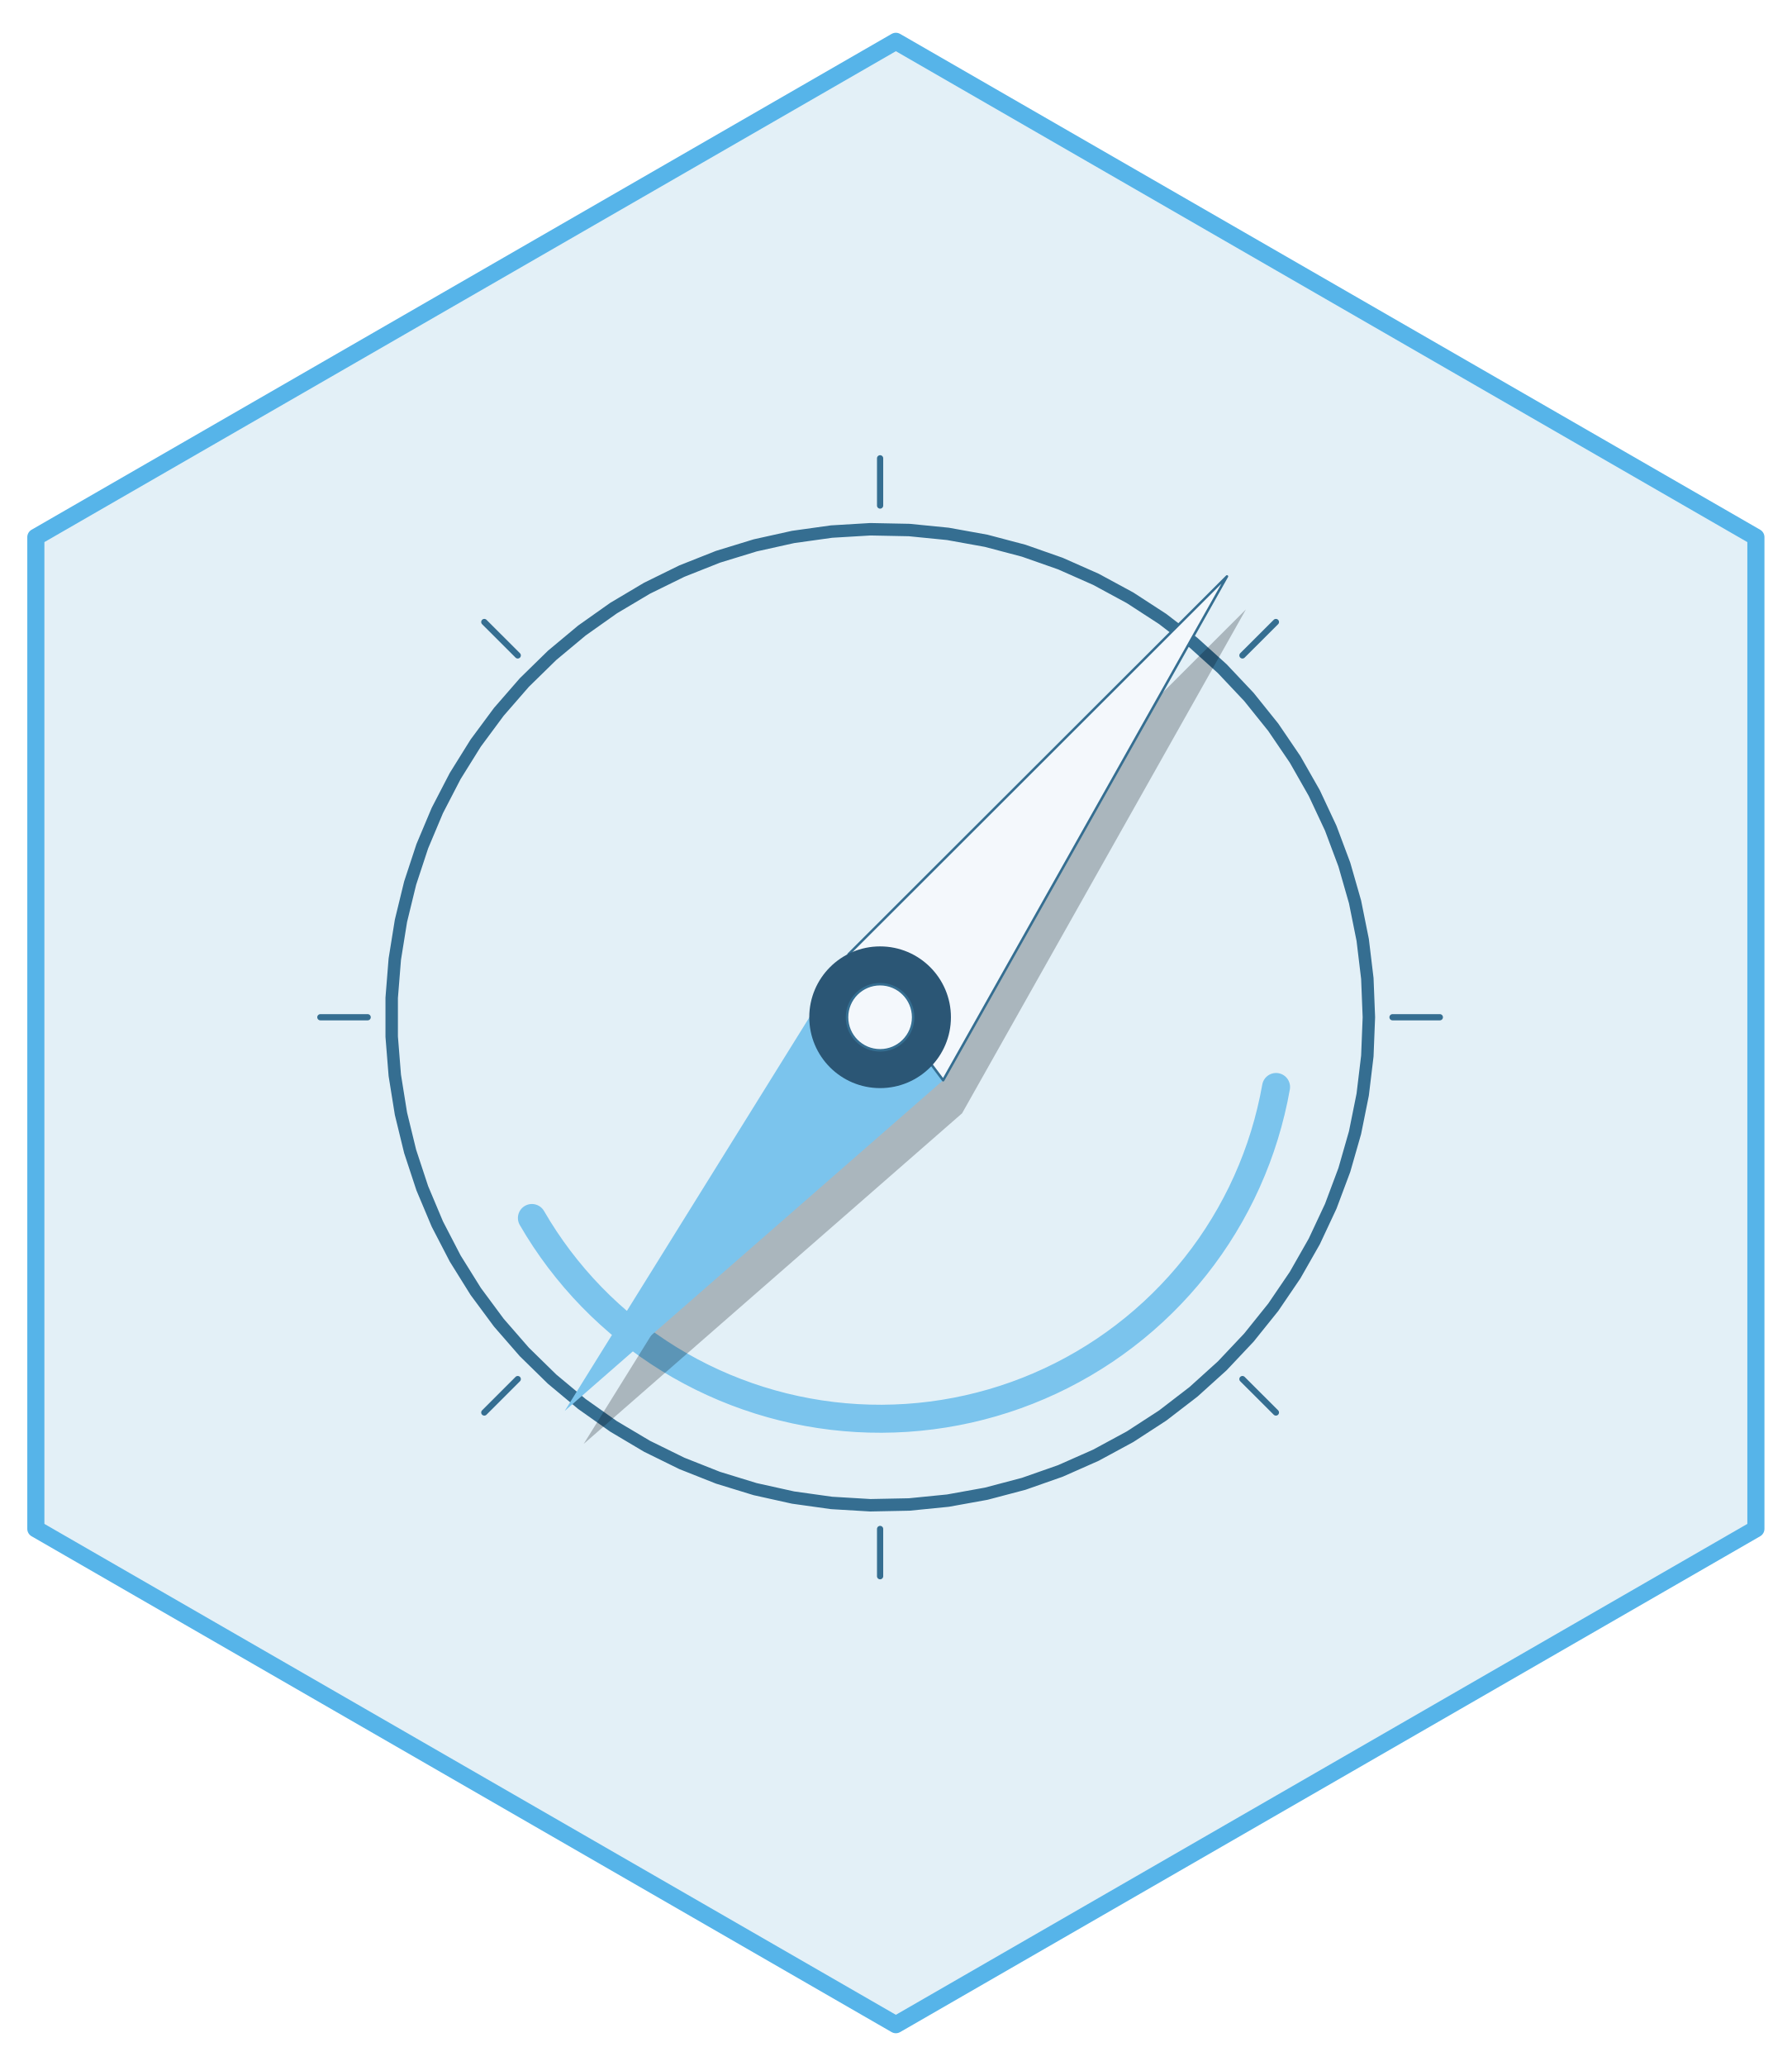
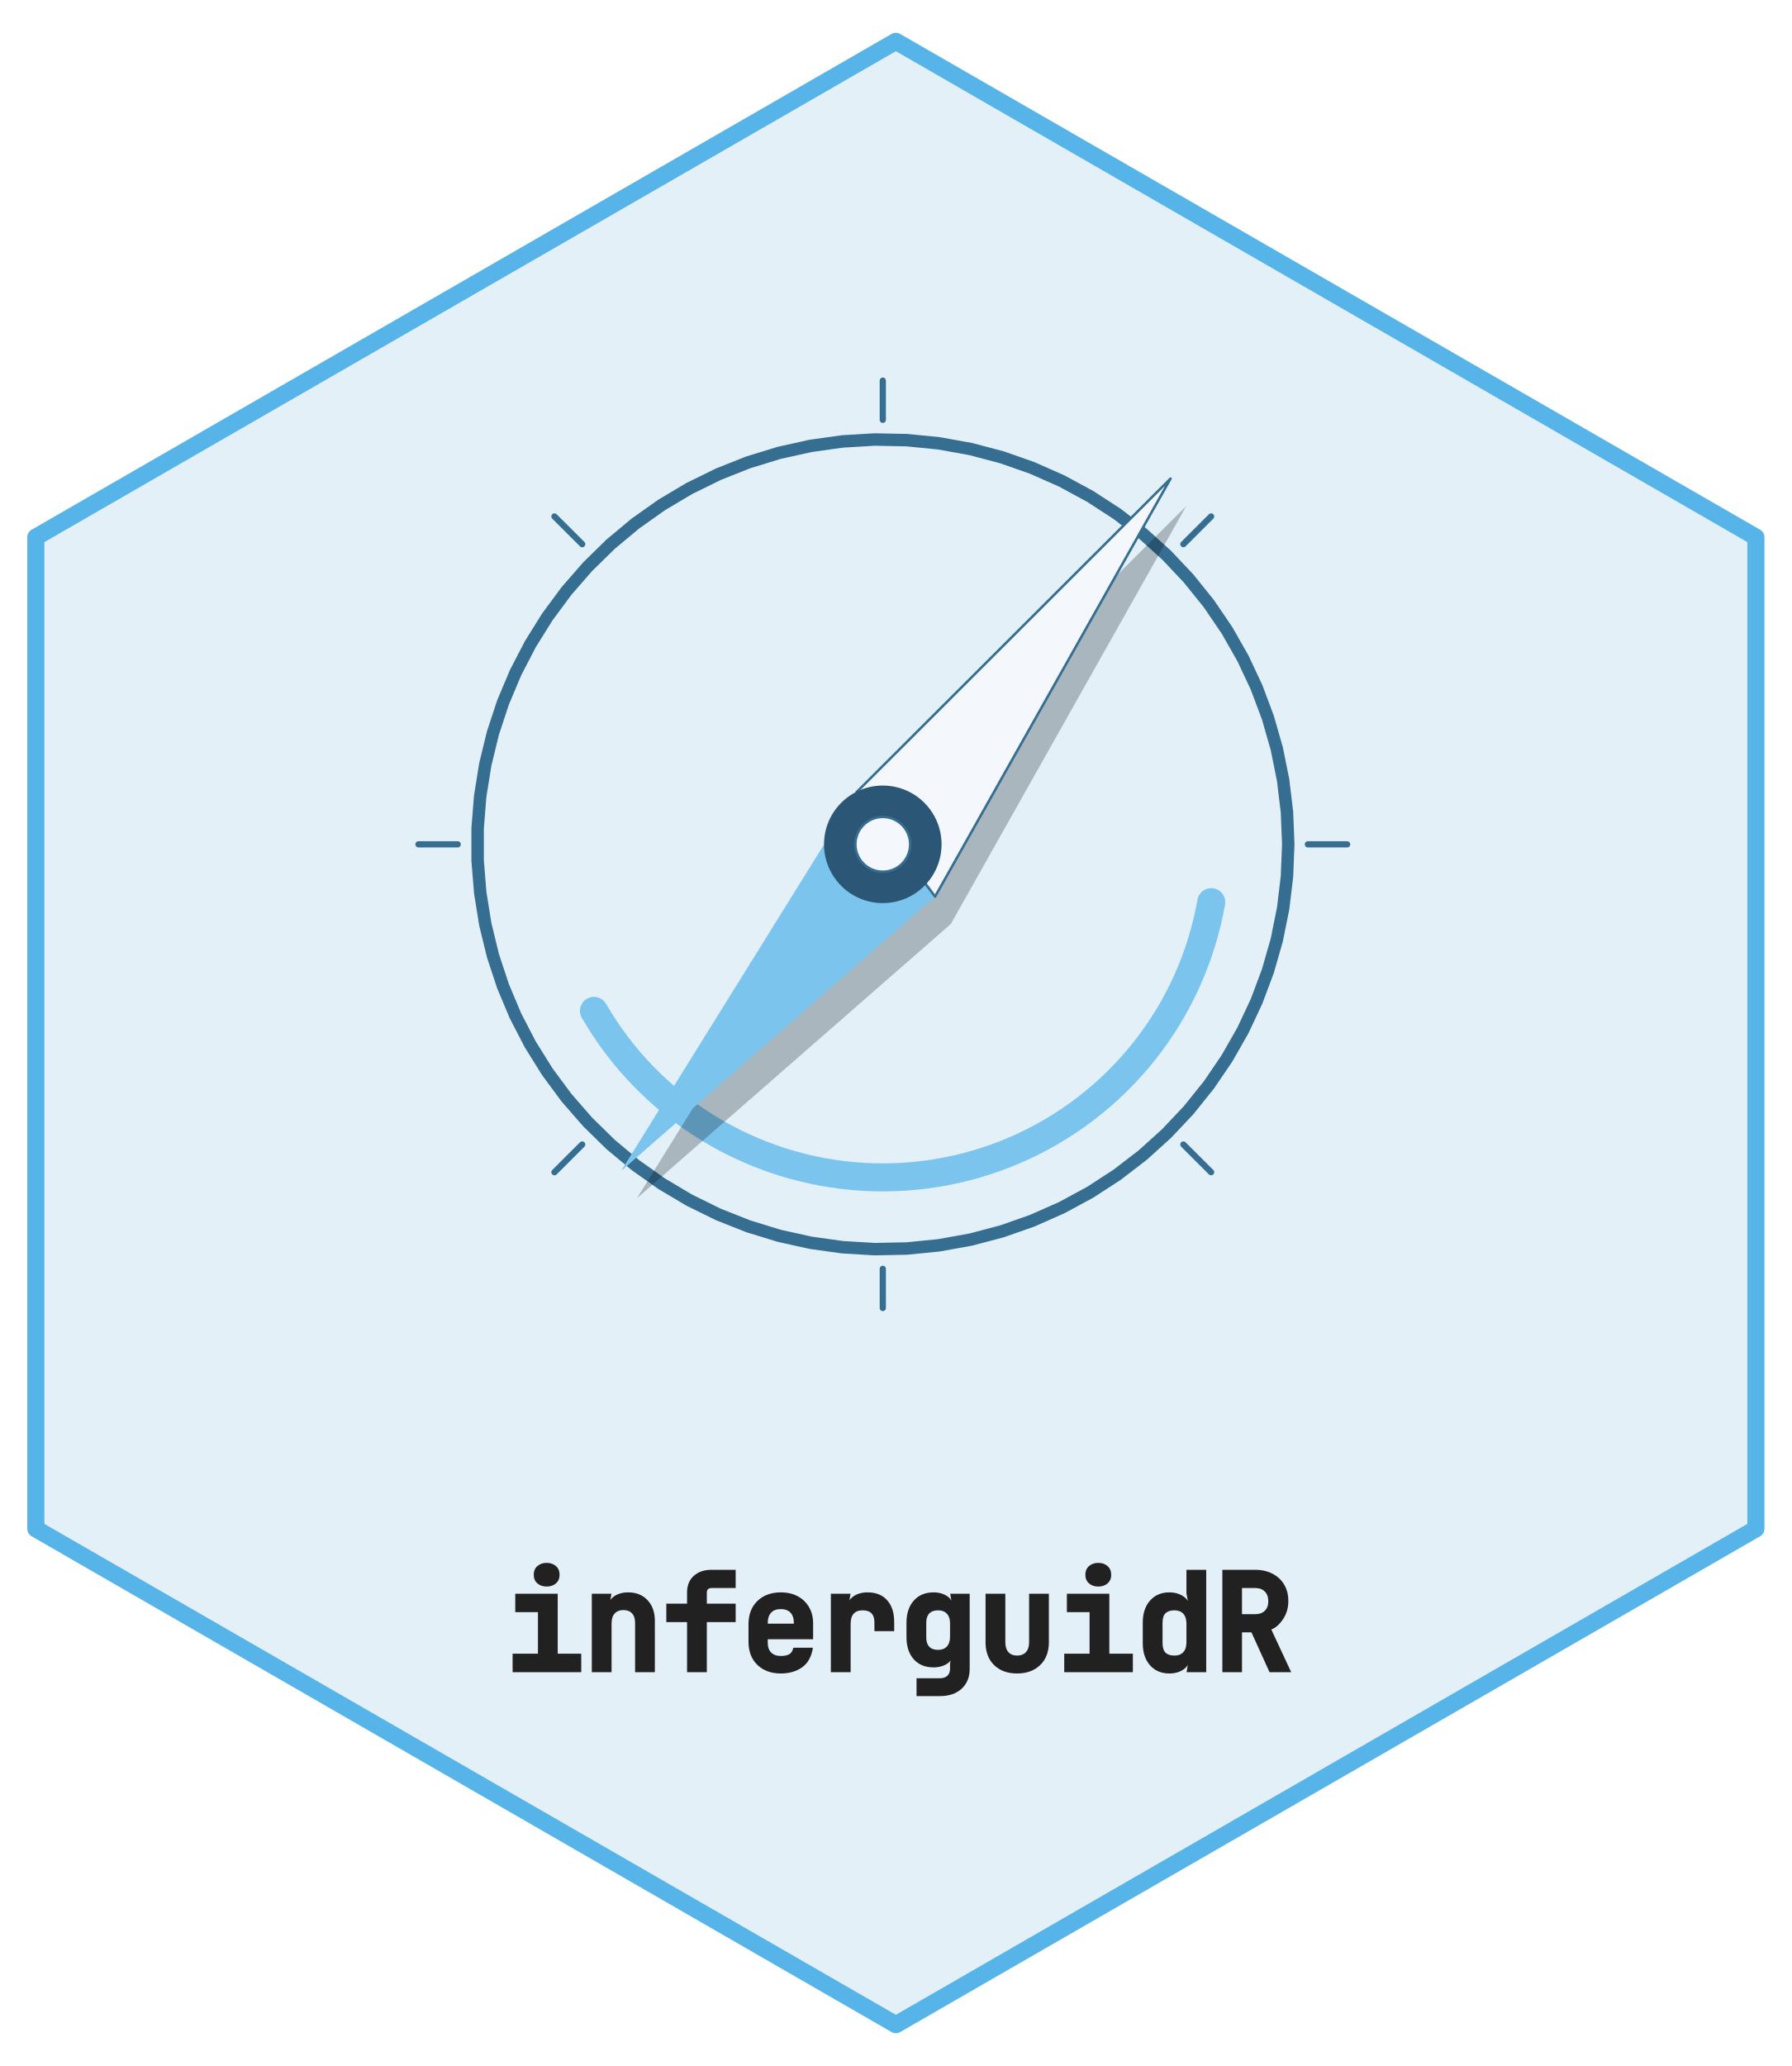
- <svg xmlns="http://www.w3.org/2000/svg" width="432pt" height="498pt" viewBox="0 0 432 498">
+ <svg xmlns="http://www.w3.org/2000/svg" xmlns:xlink="http://www.w3.org/1999/xlink" width="432" height="498" viewBox="0 0 432 498">
+   <defs>
+     <g>
+       <g id="glyph-0-0">
+         <path d="M 2.594 0 L 2.594 -4.453 L 8.703 -4.453 L 8.703 -14.469 L 3.234 -14.469 L 3.234 -18.906 L 13.469 -18.906 L 13.469 -4.453 L 19.141 -4.453 L 19.141 0 Z M 10.812 -20.641 C 9.895 -20.641 9.145 -20.895 8.562 -21.406 C 7.977 -21.926 7.688 -22.613 7.688 -23.469 C 7.688 -24.352 7.977 -25.051 8.562 -25.562 C 9.145 -26.082 9.895 -26.344 10.812 -26.344 C 11.719 -26.344 12.461 -26.082 13.047 -25.562 C 13.629 -25.051 13.922 -24.352 13.922 -23.469 C 13.922 -22.613 13.629 -21.926 13.047 -21.406 C 12.461 -20.895 11.719 -20.641 10.812 -20.641 Z M 10.812 -20.641 " />
+       </g>
+       <g id="glyph-0-1">
+         <path d="M 2.688 0 L 2.688 -18.906 L 7.422 -18.906 L 6.766 -14.891 C 6.535 -16.285 6.891 -17.359 7.828 -18.109 C 8.773 -18.859 9.988 -19.234 11.469 -19.234 C 13.406 -19.234 14.957 -18.609 16.125 -17.359 C 17.301 -16.109 17.891 -14.445 17.891 -12.375 L 17.891 0 L 13.125 0 L 13.125 -11.859 C 13.125 -12.898 12.875 -13.676 12.375 -14.188 C 11.883 -14.707 11.195 -14.969 10.312 -14.969 C 9.414 -14.969 8.711 -14.691 8.203 -14.141 C 7.703 -13.598 7.453 -12.805 7.453 -11.766 L 7.453 0 Z M 2.688 0 " />
+       </g>
+       <g id="glyph-0-2">
+         <path d="M 6.656 0 L 6.656 -12.062 L 1.656 -12.062 L 1.656 -16.516 L 6.656 -16.516 L 6.656 -19.25 C 6.656 -20.914 7.191 -22.234 8.266 -23.203 C 9.336 -24.18 10.77 -24.672 12.562 -24.672 L 18.375 -24.672 L 18.375 -20.281 L 12.625 -20.281 C 11.82 -20.281 11.422 -19.926 11.422 -19.219 L 11.422 -16.516 L 18.375 -16.516 L 18.375 -12.062 L 11.422 -12.062 L 11.422 0 Z M 6.656 0 " />
+       </g>
+       <g id="glyph-0-3">
+         <path d="M 10.25 0.312 C 7.926 0.312 6.047 -0.375 4.609 -1.75 C 3.18 -3.133 2.469 -5.008 2.469 -7.375 L 2.469 -11.531 C 2.469 -13.895 3.18 -15.77 4.609 -17.156 C 6.047 -18.539 7.926 -19.234 10.25 -19.234 C 11.82 -19.234 13.188 -18.922 14.344 -18.297 C 15.508 -17.672 16.414 -16.797 17.062 -15.672 C 17.719 -14.547 18.047 -13.242 18.047 -11.766 L 18.047 -7.938 L 7.109 -7.938 L 7.109 -7.156 C 7.109 -6.094 7.383 -5.285 7.938 -4.734 C 8.488 -4.18 9.258 -3.906 10.25 -3.906 C 11.102 -3.906 11.781 -4.039 12.281 -4.312 C 12.781 -4.594 13.113 -5.117 13.281 -5.891 L 18 -5.891 C 17.656 -3.711 16.781 -2.133 15.375 -1.156 C 13.977 -0.176 12.27 0.312 10.25 0.312 Z M 7.109 -11.766 L 7.109 -11.688 L 13.406 -11.688 L 13.406 -11.797 C 13.406 -12.922 13.133 -13.77 12.594 -14.344 C 12.062 -14.914 11.281 -15.203 10.25 -15.203 C 9.227 -15.203 8.445 -14.91 7.906 -14.328 C 7.375 -13.754 7.109 -12.898 7.109 -11.766 Z M 7.109 -11.766 " />
+       </g>
+       <g id="glyph-0-4">
+         <path d="M 3.328 0 L 3.328 -18.906 L 8.062 -18.906 L 7.406 -14.797 C 7.176 -16.203 7.535 -17.289 8.484 -18.062 C 9.441 -18.844 10.68 -19.234 12.203 -19.234 C 14.211 -19.234 15.781 -18.598 16.906 -17.328 C 18.031 -16.066 18.594 -14.328 18.594 -12.109 L 18.594 -9.891 L 13.828 -9.891 L 13.828 -12.016 C 13.828 -13.941 12.883 -14.906 11 -14.906 C 10.039 -14.906 9.316 -14.633 8.828 -14.094 C 8.336 -13.562 8.094 -12.738 8.094 -11.625 L 8.094 0 Z M 3.328 0 " />
+       </g>
+       <g id="glyph-0-5">
+         <path d="M 4.984 5.766 L 4.984 1.469 L 10.609 1.469 C 11.391 1.469 11.992 1.266 12.422 0.859 C 12.848 0.453 13.062 -0.113 13.062 -0.844 L 13.062 -2.156 L 13.781 -5.109 C 13.883 -3.785 13.461 -2.797 12.516 -2.141 C 11.566 -1.484 10.422 -1.156 9.078 -1.156 C 7.066 -1.156 5.477 -1.805 4.312 -3.109 C 3.145 -4.422 2.562 -6.188 2.562 -8.406 L 2.562 -11.953 C 2.562 -14.148 3.145 -15.91 4.312 -17.234 C 5.477 -18.566 7.066 -19.234 9.078 -19.234 C 10.422 -19.234 11.562 -18.898 12.5 -18.234 C 13.438 -17.566 13.852 -16.582 13.75 -15.281 L 13.094 -18.906 L 17.797 -18.906 L 17.797 -0.781 C 17.797 1.227 17.145 2.82 15.844 4 C 14.539 5.176 12.805 5.766 10.641 5.766 Z M 10.188 -5.375 C 11.094 -5.375 11.797 -5.645 12.297 -6.188 C 12.805 -6.727 13.062 -7.52 13.062 -8.562 L 13.062 -11.766 C 13.062 -12.773 12.805 -13.551 12.297 -14.094 C 11.797 -14.633 11.094 -14.906 10.188 -14.906 C 9.25 -14.906 8.535 -14.648 8.047 -14.141 C 7.566 -13.629 7.328 -12.91 7.328 -11.984 L 7.328 -8.344 C 7.328 -7.383 7.566 -6.648 8.047 -6.141 C 8.535 -5.629 9.25 -5.375 10.188 -5.375 Z M 10.188 -5.375 " />
+       </g>
+       <g id="glyph-0-6">
+         <path d="M 10.219 0.312 C 7.914 0.312 6.07 -0.359 4.688 -1.703 C 3.312 -3.055 2.625 -4.883 2.625 -7.188 L 2.625 -18.906 L 7.391 -18.906 L 7.391 -7.219 C 7.391 -6.188 7.641 -5.391 8.141 -4.828 C 8.641 -4.273 9.332 -4 10.219 -4 C 11.133 -4 11.848 -4.273 12.359 -4.828 C 12.867 -5.391 13.125 -6.188 13.125 -7.219 L 13.125 -18.906 L 17.891 -18.906 L 17.891 -7.188 C 17.891 -4.883 17.188 -3.055 15.781 -1.703 C 14.383 -0.359 12.531 0.312 10.219 0.312 Z M 10.219 0.312 " />
+       </g>
+       <g id="glyph-0-7">
+         <path d="M 8.938 0.312 C 6.988 0.312 5.43 -0.348 4.266 -1.672 C 3.109 -3.004 2.531 -4.766 2.531 -6.953 L 2.531 -11.922 C 2.531 -14.141 3.109 -15.91 4.266 -17.234 C 5.43 -18.566 6.988 -19.234 8.938 -19.234 C 10.344 -19.234 11.539 -18.863 12.531 -18.125 C 13.52 -17.395 13.945 -16.328 13.812 -14.922 L 13.062 -19 L 13.062 -24.672 L 17.828 -24.672 L 17.828 0 L 13.094 0 L 13.75 -3.984 C 13.906 -2.578 13.5 -1.508 12.531 -0.781 C 11.562 -0.051 10.363 0.312 8.938 0.312 Z M 10.156 -4 C 11.082 -4 11.797 -4.27 12.297 -4.812 C 12.805 -5.352 13.062 -6.156 13.062 -7.219 L 13.062 -11.734 C 13.062 -12.766 12.805 -13.551 12.297 -14.094 C 11.797 -14.633 11.082 -14.906 10.156 -14.906 C 9.227 -14.906 8.52 -14.676 8.031 -14.219 C 7.539 -13.758 7.297 -12.984 7.297 -11.891 L 7.297 -7.062 C 7.297 -5.945 7.539 -5.156 8.031 -4.688 C 8.52 -4.227 9.227 -4 10.156 -4 Z M 10.156 -4 " />
+       </g>
+       <g id="glyph-0-8">
+         <path d="M 2.719 0 L 2.719 -24.672 L 10.672 -24.672 C 12.223 -24.672 13.598 -24.359 14.797 -23.734 C 16.004 -23.117 16.941 -22.25 17.609 -21.125 C 18.285 -20 18.625 -18.68 18.625 -17.172 C 18.625 -15.473 18.188 -13.988 17.312 -12.719 C 16.445 -11.457 15.516 -10.648 14.516 -10.297 L 19.312 0 L 14.094 0 L 9.734 -9.594 L 7.453 -9.594 L 7.453 0 Z M 7.453 -13.984 L 10.672 -13.984 C 11.648 -13.984 12.414 -14.258 12.969 -14.812 C 13.52 -15.363 13.797 -16.129 13.797 -17.109 C 13.797 -18.098 13.516 -18.875 12.953 -19.438 C 12.391 -20 11.629 -20.281 10.672 -20.281 L 7.453 -20.281 Z M 7.453 -13.984 " />
+       </g>
+     </g>
+   </defs>
  <path fill-rule="nonzero" fill="rgb(89.02%, 94.118%, 96.863%)" fill-opacity="1" stroke-width="4.125" stroke-linecap="round" stroke-linejoin="round" stroke="rgb(33.725%, 70.588%, 91.373%)" stroke-opacity="1" stroke-miterlimit="10" d="M 216 9.961 L 423.359 129.48 L 423.359 368.52 L 216 488.039 L 8.641 368.52 L 8.641 129.48 Z M 216 9.961 " />
-   <path fill="none" stroke-width="3" stroke-linecap="round" stroke-linejoin="round" stroke="rgb(20.784%, 43.137%, 56.863%)" stroke-opacity="1" stroke-miterlimit="10" d="M 330.047 245.203 L 329.676 235.855 L 328.559 226.57 L 326.711 217.398 L 324.133 208.402 L 320.852 199.641 L 316.883 191.168 L 312.25 183.035 L 306.988 175.297 L 301.125 167.996 L 294.699 161.188 L 287.75 154.91 L 280.328 149.203 L 272.473 144.102 L 264.234 139.641 L 255.668 135.848 L 246.828 132.746 L 237.77 130.355 L 228.547 128.688 L 219.223 127.762 L 209.855 127.574 L 200.5 128.133 L 191.223 129.43 L 182.074 131.461 L 173.117 134.207 L 164.406 137.66 L 156 141.789 L 147.949 146.574 L 140.301 151.984 L 133.109 157.98 L 126.418 164.527 L 120.27 171.59 L 114.699 179.113 L 109.75 187.055 L 105.445 195.363 L 101.816 203.988 L 98.887 212.875 L 96.672 221.965 L 95.188 231.203 L 94.441 240.527 L 94.441 249.883 L 95.188 259.207 L 96.672 268.445 L 98.887 277.535 L 101.816 286.422 L 105.445 295.047 L 109.75 303.355 L 114.699 311.297 L 120.27 318.82 L 126.418 325.879 L 133.109 332.43 L 140.301 338.426 L 147.949 343.836 L 156 348.617 L 164.406 352.75 L 173.117 356.199 L 182.074 358.949 L 191.223 360.98 L 200.5 362.277 L 209.855 362.836 L 219.223 362.648 L 228.547 361.719 L 237.77 360.055 L 246.828 357.664 L 255.668 354.562 L 264.234 350.77 L 272.473 346.309 L 280.328 341.207 L 287.75 335.5 L 294.699 329.223 L 301.125 322.41 L 306.988 315.113 L 312.25 307.375 L 316.883 299.242 L 320.852 290.77 L 324.133 282.008 L 326.711 273.012 L 328.559 263.84 L 329.676 254.551 L 330.047 245.203 " />
-   <path fill="none" stroke-width="6.75" stroke-linecap="round" stroke-linejoin="round" stroke="rgb(48.235%, 76.863%, 92.941%)" stroke-opacity="1" stroke-miterlimit="10" d="M 128.246 293.594 L 129.785 296.164 L 131.402 298.684 L 133.098 301.152 L 134.867 303.566 L 136.715 305.926 L 138.629 308.227 L 140.617 310.469 L 142.672 312.648 L 144.797 314.762 L 146.984 316.809 L 149.23 318.789 L 151.543 320.699 L 153.91 322.535 L 156.332 324.297 L 158.809 325.984 L 161.336 327.594 L 163.914 329.125 L 166.535 330.574 L 169.203 331.945 L 171.91 333.23 L 174.656 334.434 L 177.438 335.547 L 180.254 336.578 L 183.098 337.52 L 185.973 338.375 L 188.871 339.141 L 191.793 339.816 L 194.734 340.398 L 197.691 340.895 L 200.66 341.297 L 203.645 341.605 L 206.633 341.824 L 209.629 341.949 L 212.625 341.984 L 215.625 341.922 L 218.617 341.773 L 221.605 341.527 L 224.586 341.191 L 227.555 340.762 L 230.508 340.242 L 233.441 339.633 L 236.355 338.93 L 239.25 338.141 L 242.113 337.262 L 244.953 336.293 L 247.758 335.238 L 250.527 334.098 L 253.266 332.871 L 255.961 331.562 L 258.613 330.168 L 261.223 328.695 L 263.785 327.141 L 266.301 325.512 L 268.762 323.801 L 271.168 322.016 L 273.52 320.16 L 275.812 318.23 L 278.047 316.23 L 280.215 314.164 L 282.316 312.031 L 284.355 309.836 L 286.32 307.578 L 288.219 305.258 L 290.043 302.883 L 291.793 300.453 L 293.465 297.969 L 295.059 295.434 L 296.578 292.852 L 298.012 290.223 L 299.367 287.555 L 300.637 284.84 L 301.82 282.094 L 302.922 279.309 L 303.934 276.492 L 304.859 273.645 L 305.695 270.77 L 306.441 267.871 L 307.102 264.949 L 307.668 262.012 " />
-   <path fill="none" stroke-width="1.5" stroke-linecap="round" stroke-linejoin="round" stroke="rgb(20.784%, 43.137%, 56.863%)" stroke-opacity="1" stroke-miterlimit="10" d="M 335.75 245.203 L 347.156 245.203 " />
-   <path fill="none" stroke-width="1.5" stroke-linecap="round" stroke-linejoin="round" stroke="rgb(20.784%, 43.137%, 56.863%)" stroke-opacity="1" stroke-miterlimit="10" d="M 299.562 157.984 L 307.629 149.934 " />
-   <path fill="none" stroke-width="1.5" stroke-linecap="round" stroke-linejoin="round" stroke="rgb(20.784%, 43.137%, 56.863%)" stroke-opacity="1" stroke-miterlimit="10" d="M 212.199 121.859 L 212.199 110.473 " />
-   <path fill="none" stroke-width="1.5" stroke-linecap="round" stroke-linejoin="round" stroke="rgb(20.784%, 43.137%, 56.863%)" stroke-opacity="1" stroke-miterlimit="10" d="M 124.832 157.984 L 116.77 149.934 " />
-   <path fill="none" stroke-width="1.5" stroke-linecap="round" stroke-linejoin="round" stroke="rgb(20.784%, 43.137%, 56.863%)" stroke-opacity="1" stroke-miterlimit="10" d="M 88.645 245.203 L 77.242 245.203 " />
-   <path fill="none" stroke-width="1.5" stroke-linecap="round" stroke-linejoin="round" stroke="rgb(20.784%, 43.137%, 56.863%)" stroke-opacity="1" stroke-miterlimit="10" d="M 124.832 332.422 L 116.77 340.477 " />
-   <path fill="none" stroke-width="1.5" stroke-linecap="round" stroke-linejoin="round" stroke="rgb(20.784%, 43.137%, 56.863%)" stroke-opacity="1" stroke-miterlimit="10" d="M 212.199 368.551 L 212.199 379.938 " />
-   <path fill="none" stroke-width="1.5" stroke-linecap="round" stroke-linejoin="round" stroke="rgb(20.784%, 43.137%, 56.863%)" stroke-opacity="1" stroke-miterlimit="10" d="M 299.562 332.422 L 307.629 340.477 " />
-   <path fill-rule="nonzero" fill="rgb(1.176%, 3.922%, 7.059%)" fill-opacity="0.251" d="M 140.727 348.055 L 231.965 268.355 L 300.395 146.906 L 209.156 237.992 Z M 140.727 348.055 " />
-   <path fill-rule="nonzero" fill="rgb(48.235%, 76.863%, 92.941%)" fill-opacity="1" d="M 136.168 340.086 L 227.406 260.387 L 295.832 138.938 L 204.594 230.023 Z M 136.168 340.086 " />
-   <path fill-rule="nonzero" fill="rgb(95.686%, 97.255%, 98.824%)" fill-opacity="1" stroke-width="0.6" stroke-linecap="round" stroke-linejoin="round" stroke="rgb(20.784%, 43.137%, 56.863%)" stroke-opacity="1" stroke-miterlimit="10" d="M 204.594 230.023 L 227.406 260.387 L 295.832 138.938 Z M 204.594 230.023 " />
-   <path fill-rule="nonzero" fill="rgb(16.863%, 33.725%, 45.882%)" fill-opacity="1" d="M 229.277 245.203 C 229.277 254.637 221.629 262.285 212.199 262.285 C 202.766 262.285 195.121 254.637 195.121 245.203 C 195.121 235.773 202.766 228.125 212.199 228.125 C 221.629 228.125 229.277 235.773 229.277 245.203 " />
-   <path fill-rule="nonzero" fill="rgb(95.686%, 97.255%, 98.824%)" fill-opacity="1" stroke-width="0.6" stroke-linecap="round" stroke-linejoin="round" stroke="rgb(20.784%, 43.137%, 56.863%)" stroke-opacity="1" stroke-miterlimit="10" d="M 220.168 245.203 C 220.168 249.605 216.602 253.176 212.199 253.176 C 207.797 253.176 204.227 249.605 204.227 245.203 C 204.227 240.805 207.797 237.234 212.199 237.234 C 216.602 237.234 220.168 240.805 220.168 245.203 " />
+   <path fill="none" stroke-width="3" stroke-linecap="round" stroke-linejoin="round" stroke="rgb(20.784%, 43.137%, 56.863%)" stroke-opacity="1" stroke-miterlimit="10" d="M 310.609 203.523 L 310.301 195.766 L 309.375 188.062 L 307.84 180.453 L 305.703 172.992 L 302.98 165.723 L 299.688 158.695 L 295.844 151.949 L 291.477 145.527 L 286.613 139.477 L 281.285 133.828 L 275.52 128.617 L 269.363 123.883 L 262.844 119.652 L 256.012 115.953 L 248.906 112.805 L 241.574 110.23 L 234.059 108.246 L 226.41 106.867 L 218.676 106.098 L 210.902 105.941 L 203.145 106.406 L 195.445 107.48 L 187.855 109.164 L 180.426 111.445 L 173.203 114.309 L 166.227 117.734 L 159.547 121.703 L 153.203 126.191 L 147.238 131.164 L 141.688 136.598 L 136.586 142.453 L 131.969 148.695 L 127.859 155.285 L 124.289 162.176 L 121.281 169.332 L 118.848 176.703 L 117.012 184.242 L 115.781 191.906 L 115.16 199.641 L 115.16 207.402 L 115.781 215.137 L 117.012 222.801 L 118.848 230.34 L 121.281 237.711 L 124.289 244.867 L 127.859 251.762 L 131.969 258.348 L 136.586 264.59 L 141.688 270.445 L 147.238 275.879 L 153.203 280.852 L 159.547 285.34 L 166.227 289.309 L 173.203 292.734 L 180.426 295.598 L 187.855 297.879 L 195.445 299.562 L 203.145 300.637 L 210.902 301.102 L 218.676 300.945 L 226.41 300.176 L 234.059 298.797 L 241.574 296.812 L 248.906 294.238 L 256.012 291.09 L 262.844 287.391 L 269.363 283.16 L 275.52 278.426 L 281.285 273.219 L 286.613 267.57 L 291.477 261.516 L 295.844 255.094 L 299.688 248.348 L 302.98 241.32 L 305.703 234.051 L 307.84 226.59 L 309.375 218.98 L 310.301 211.277 L 310.609 203.523 " />
+   <path fill="none" stroke-width="6.75" stroke-linecap="round" stroke-linejoin="round" stroke="rgb(48.235%, 76.863%, 92.941%)" stroke-opacity="1" stroke-miterlimit="10" d="M 143.203 243.664 L 144.48 245.793 L 145.824 247.883 L 147.23 249.934 L 148.699 251.938 L 150.227 253.895 L 151.816 255.801 L 153.469 257.66 L 155.172 259.469 L 156.934 261.223 L 158.746 262.922 L 160.613 264.562 L 162.527 266.148 L 164.492 267.672 L 166.504 269.133 L 168.559 270.531 L 170.656 271.867 L 172.793 273.137 L 174.969 274.34 L 177.18 275.477 L 179.426 276.543 L 181.703 277.539 L 184.012 278.465 L 186.348 279.32 L 188.707 280.102 L 191.09 280.812 L 193.496 281.445 L 195.918 282.004 L 198.359 282.492 L 200.812 282.898 L 203.273 283.234 L 205.75 283.492 L 208.23 283.672 L 210.715 283.777 L 213.203 283.805 L 215.688 283.754 L 218.172 283.629 L 220.652 283.426 L 223.121 283.145 L 225.586 282.789 L 228.035 282.359 L 230.469 281.852 L 232.887 281.273 L 235.285 280.617 L 237.664 279.887 L 240.016 279.082 L 242.344 278.207 L 244.645 277.262 L 246.914 276.246 L 249.148 275.16 L 251.352 274.004 L 253.516 272.781 L 255.641 271.492 L 257.727 270.137 L 259.77 268.723 L 261.766 267.242 L 263.715 265.699 L 265.617 264.102 L 267.469 262.441 L 269.27 260.727 L 271.012 258.957 L 272.703 257.137 L 274.336 255.262 L 275.91 253.34 L 277.422 251.367 L 278.871 249.352 L 280.262 247.293 L 281.586 245.188 L 282.844 243.047 L 284.031 240.867 L 285.156 238.652 L 286.211 236.402 L 287.191 234.121 L 288.105 231.812 L 288.945 229.477 L 289.715 227.113 L 290.406 224.727 L 291.027 222.324 L 291.57 219.902 L 292.043 217.461 " />
+   <path fill="none" stroke-width="1.5" stroke-linecap="round" stroke-linejoin="round" stroke="rgb(20.784%, 43.137%, 56.863%)" stroke-opacity="1" stroke-miterlimit="10" d="M 315.34 203.523 L 324.801 203.523 " />
+   <path fill="none" stroke-width="1.5" stroke-linecap="round" stroke-linejoin="round" stroke="rgb(20.784%, 43.137%, 56.863%)" stroke-opacity="1" stroke-miterlimit="10" d="M 285.32 131.168 L 292.008 124.492 " />
+   <path fill="none" stroke-width="1.5" stroke-linecap="round" stroke-linejoin="round" stroke="rgb(20.784%, 43.137%, 56.863%)" stroke-opacity="1" stroke-miterlimit="10" d="M 212.848 101.199 L 212.848 91.754 " />
+   <path fill="none" stroke-width="1.5" stroke-linecap="round" stroke-linejoin="round" stroke="rgb(20.784%, 43.137%, 56.863%)" stroke-opacity="1" stroke-miterlimit="10" d="M 140.375 131.168 L 133.684 124.492 " />
+   <path fill="none" stroke-width="1.5" stroke-linecap="round" stroke-linejoin="round" stroke="rgb(20.784%, 43.137%, 56.863%)" stroke-opacity="1" stroke-miterlimit="10" d="M 110.355 203.523 L 100.895 203.523 " />
+   <path fill="none" stroke-width="1.5" stroke-linecap="round" stroke-linejoin="round" stroke="rgb(20.784%, 43.137%, 56.863%)" stroke-opacity="1" stroke-miterlimit="10" d="M 140.375 275.875 L 133.684 282.551 " />
+   <path fill="none" stroke-width="1.5" stroke-linecap="round" stroke-linejoin="round" stroke="rgb(20.784%, 43.137%, 56.863%)" stroke-opacity="1" stroke-miterlimit="10" d="M 212.848 305.844 L 212.848 315.289 " />
+   <path fill="none" stroke-width="1.5" stroke-linecap="round" stroke-linejoin="round" stroke="rgb(20.784%, 43.137%, 56.863%)" stroke-opacity="1" stroke-miterlimit="10" d="M 285.32 275.875 L 292.008 282.551 " />
+   <path fill-rule="nonzero" fill="rgb(1.176%, 3.922%, 7.059%)" fill-opacity="0.251" d="M 153.559 288.844 L 229.246 222.727 L 286.012 121.98 L 210.324 197.539 Z M 153.559 288.844 " />
+   <path fill-rule="nonzero" fill="rgb(48.235%, 76.863%, 92.941%)" fill-opacity="1" d="M 149.773 282.23 L 225.461 216.113 L 282.227 115.367 L 206.539 190.93 Z M 149.773 282.23 " />
+   <path fill-rule="nonzero" fill="rgb(95.686%, 97.255%, 98.824%)" fill-opacity="1" stroke-width="0.6" stroke-linecap="round" stroke-linejoin="round" stroke="rgb(20.784%, 43.137%, 56.863%)" stroke-opacity="1" stroke-miterlimit="10" d="M 206.539 190.93 L 225.461 216.113 L 282.227 115.367 Z M 206.539 190.93 " />
+   <path fill-rule="nonzero" fill="rgb(16.863%, 33.725%, 45.882%)" fill-opacity="1" d="M 227.016 203.523 C 227.016 211.348 220.672 217.688 212.848 217.688 C 205.023 217.688 198.68 211.348 198.68 203.523 C 198.68 195.695 205.023 189.355 212.848 189.355 C 220.672 189.355 227.016 195.695 227.016 203.523 " />
+   <path fill-rule="nonzero" fill="rgb(95.686%, 97.255%, 98.824%)" fill-opacity="1" stroke-width="0.6" stroke-linecap="round" stroke-linejoin="round" stroke="rgb(20.784%, 43.137%, 56.863%)" stroke-opacity="1" stroke-miterlimit="10" d="M 219.457 203.523 C 219.457 207.172 216.496 210.133 212.848 210.133 C 209.195 210.133 206.234 207.172 206.234 203.523 C 206.234 199.871 209.195 196.91 212.848 196.91 C 216.496 196.91 219.457 199.871 219.457 203.523 " />
+   <g fill="rgb(12.941%, 12.941%, 12.941%)" fill-opacity="1">
+     <use xlink:href="#glyph-0-0" x="121" y="403.069" />
+     <use xlink:href="#glyph-0-1" x="140" y="403.069" />
+     <use xlink:href="#glyph-0-2" x="159" y="403.069" />
+     <use xlink:href="#glyph-0-3" x="178" y="403.069" />
+     <use xlink:href="#glyph-0-4" x="197" y="403.069" />
+     <use xlink:href="#glyph-0-5" x="216" y="403.069" />
+     <use xlink:href="#glyph-0-6" x="235" y="403.069" />
+     <use xlink:href="#glyph-0-0" x="254" y="403.069" />
+     <use xlink:href="#glyph-0-7" x="273" y="403.069" />
+     <use xlink:href="#glyph-0-8" x="292" y="403.069" />
+   </g>
</svg>
